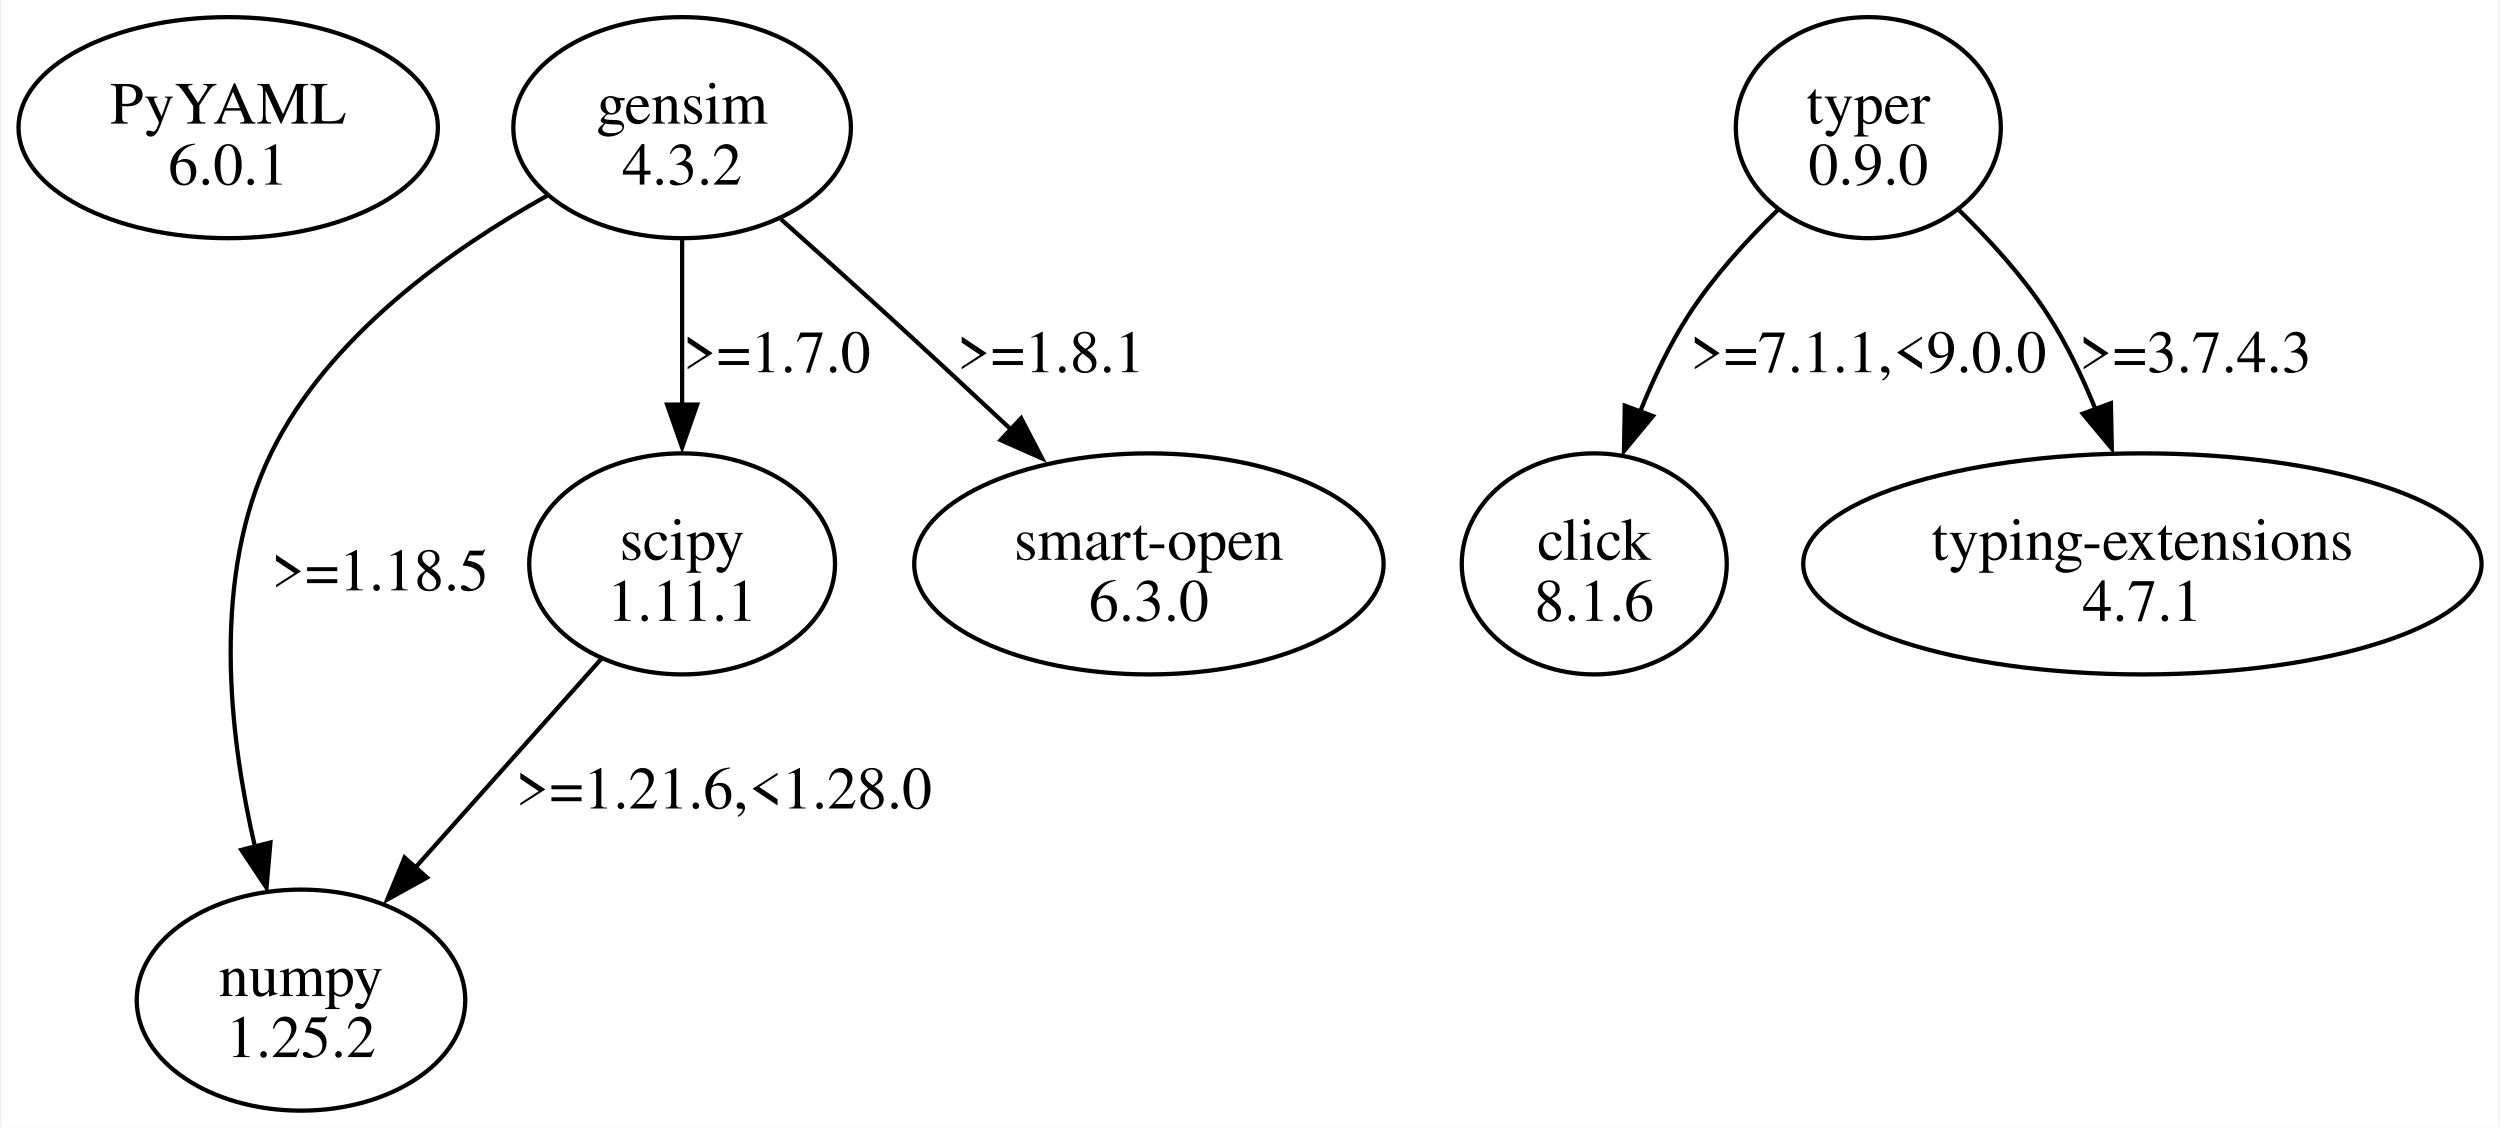
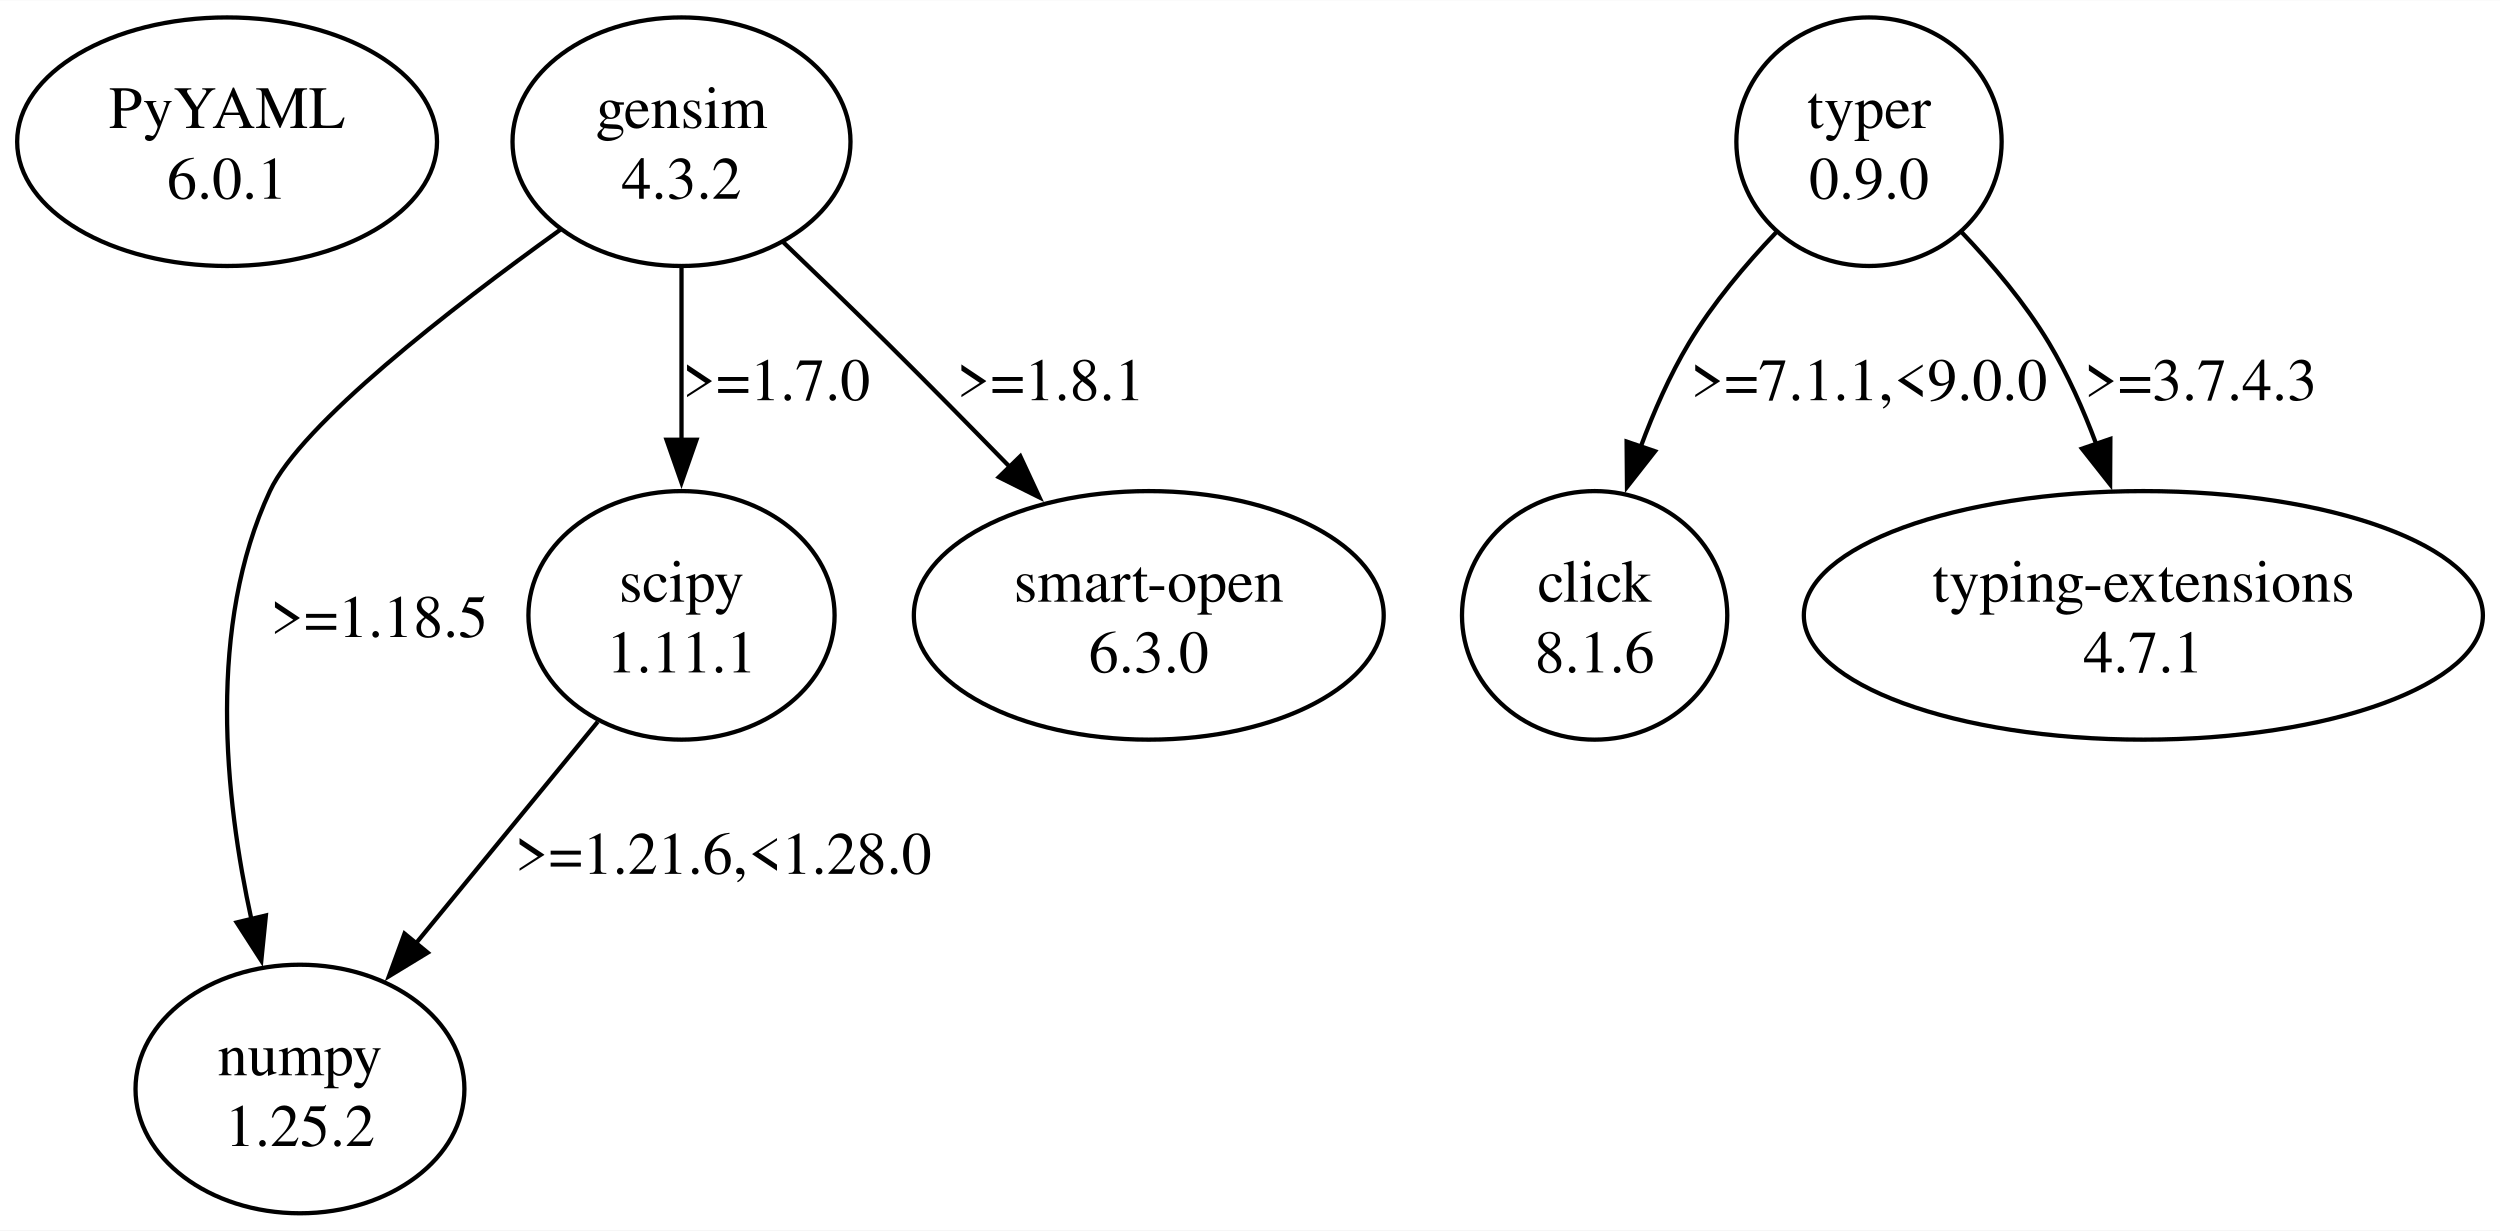
- <svg xmlns="http://www.w3.org/2000/svg" width="583pt" height="263pt" viewBox="0.00 0.00 583.16 263.36">
-   <g id="graph0" class="graph" transform="scale(1 1) rotate(0) translate(4 259.36)">
-     <polygon fill="white" stroke="none" points="-4,4 -4,-259.36 579.16,-259.36 579.16,4 -4,4" />
+ <svg xmlns="http://www.w3.org/2000/svg" width="583pt" height="287pt" viewBox="0.00 0.00 583.16 286.95">
+   <g id="graph0" class="graph" transform="scale(1 1) rotate(0) translate(4 282.95)">
+     <polygon fill="white" stroke="none" points="-4,4 -4,-282.95 579.16,-282.95 579.16,4 -4,4" />
    <g id="node1" class="node">
-       <ellipse fill="none" stroke="black" cx="48.97" cy="-229.55" rx="48.97" ry="25.81" />
-       <text text-anchor="middle" x="48.97" y="-230.5" font-family="Times,serif" font-size="14.00">PyYAML</text>
-       <text text-anchor="middle" x="48.97" y="-216.25" font-family="Times,serif" font-size="14.00">6.0.1</text>
+       <ellipse fill="none" stroke="black" cx="48.97" cy="-249.96" rx="48.97" ry="28.99" />
+       <text text-anchor="middle" x="48.97" y="-253.16" font-family="Times,serif" font-size="14.00">PyYAML</text>
+       <text text-anchor="middle" x="48.97" y="-236.66" font-family="Times,serif" font-size="14.00">6.0.1</text>
    </g>
    <g id="node2" class="node">
-       <ellipse fill="none" stroke="black" cx="154.97" cy="-229.55" rx="39.42" ry="25.81" />
-       <text text-anchor="middle" x="154.97" y="-230.5" font-family="Times,serif" font-size="14.00">gensim</text>
-       <text text-anchor="middle" x="154.97" y="-216.25" font-family="Times,serif" font-size="14.00">4.3.2</text>
+       <ellipse fill="none" stroke="black" cx="154.97" cy="-249.96" rx="39.42" ry="28.99" />
+       <text text-anchor="middle" x="154.97" y="-253.16" font-family="Times,serif" font-size="14.00">gensim</text>
+       <text text-anchor="middle" x="154.97" y="-236.66" font-family="Times,serif" font-size="14.00">4.3.2</text>
    </g>
    <g id="node3" class="node">
-       <ellipse fill="none" stroke="black" cx="65.97" cy="-25.81" rx="38.36" ry="25.81" />
-       <text text-anchor="middle" x="65.97" y="-26.76" font-family="Times,serif" font-size="14.00">numpy</text>
-       <text text-anchor="middle" x="65.97" y="-12.51" font-family="Times,serif" font-size="14.00">1.25.2</text>
+       <ellipse fill="none" stroke="black" cx="65.97" cy="-28.99" rx="38.36" ry="28.99" />
+       <text text-anchor="middle" x="65.97" y="-32.19" font-family="Times,serif" font-size="14.00">numpy</text>
+       <text text-anchor="middle" x="65.97" y="-15.69" font-family="Times,serif" font-size="14.00">1.25.2</text>
    </g>
    <g id="edge1" class="edge">
-       <path fill="none" stroke="black" d="M123.59,-213.74C101.02,-201.2 72.32,-180.87 58.97,-153.49 44.97,-124.78 49.08,-87.94 55.27,-61.4" />
-       <polygon fill="black" stroke="black" points="58.83,-62.62 57.91,-52.07 52.04,-60.89 58.83,-62.62" />
-       <text text-anchor="middle" x="84.47" y="-121.5" font-family="Times,serif" font-size="14.00">&gt;=1.18.5</text>
+       <path fill="none" stroke="black" d="M126.73,-229.45C101.1,-211.05 66.23,-184.04 58.97,-168.47 44.32,-137.08 48.35,-97.22 54.69,-68.34" />
+       <polygon fill="black" stroke="black" points="58.02,-69.47 56.95,-58.93 51.21,-67.84 58.02,-69.47" />
+       <text text-anchor="middle" x="84.47" y="-134.42" font-family="Times,serif" font-size="14.00">&gt;=1.18.5</text>
    </g>
    <g id="node4" class="node">
-       <ellipse fill="none" stroke="black" cx="154.97" cy="-127.68" rx="35.71" ry="25.81" />
-       <text text-anchor="middle" x="154.97" y="-128.63" font-family="Times,serif" font-size="14.00">scipy</text>
-       <text text-anchor="middle" x="154.97" y="-114.38" font-family="Times,serif" font-size="14.00">1.11.1</text>
+       <ellipse fill="none" stroke="black" cx="154.97" cy="-139.47" rx="35.71" ry="28.99" />
+       <text text-anchor="middle" x="154.97" y="-142.67" font-family="Times,serif" font-size="14.00">scipy</text>
+       <text text-anchor="middle" x="154.97" y="-126.17" font-family="Times,serif" font-size="14.00">1.11.1</text>
    </g>
    <g id="edge2" class="edge">
-       <path fill="none" stroke="black" d="M154.97,-203.35C154.97,-191.64 154.97,-177.5 154.97,-164.69" />
-       <polygon fill="black" stroke="black" points="158.47,-164.87 154.97,-154.87 151.47,-164.87 158.47,-164.87" />
-       <text text-anchor="middle" x="177.09" y="-172.44" font-family="Times,serif" font-size="14.00">&gt;=1.7.0</text>
+       <path fill="none" stroke="black" d="M154.97,-220.74C154.97,-208.4 154.97,-193.72 154.97,-180.3" />
+       <polygon fill="black" stroke="black" points="158.47,-180.44 154.97,-170.44 151.47,-180.44 158.47,-180.44" />
+       <text text-anchor="middle" x="177.09" y="-189.67" font-family="Times,serif" font-size="14.00">&gt;=1.7.0</text>
    </g>
    <g id="node5" class="node">
-       <ellipse fill="none" stroke="black" cx="263.97" cy="-127.68" rx="54.8" ry="25.81" />
-       <text text-anchor="middle" x="263.97" y="-128.63" font-family="Times,serif" font-size="14.00">smart-open</text>
-       <text text-anchor="middle" x="263.97" y="-114.38" font-family="Times,serif" font-size="14.00">6.3.0</text>
+       <ellipse fill="none" stroke="black" cx="263.97" cy="-139.47" rx="54.8" ry="28.99" />
+       <text text-anchor="middle" x="263.97" y="-142.67" font-family="Times,serif" font-size="14.00">smart-open</text>
+       <text text-anchor="middle" x="263.97" y="-126.17" font-family="Times,serif" font-size="14.00">6.3.0</text>
    </g>
    <g id="edge3" class="edge">
-       <path fill="none" stroke="black" d="M178.02,-208.19C185.96,-201.12 194.89,-193.12 202.97,-185.74 212.49,-177.04 222.76,-167.5 232.11,-158.75" />
-       <polygon fill="black" stroke="black" points="234.14,-161.7 239.04,-152.3 229.35,-156.59 234.14,-161.7" />
-       <text text-anchor="middle" x="241.09" y="-172.44" font-family="Times,serif" font-size="14.00">&gt;=1.8.1</text>
+       <path fill="none" stroke="black" d="M178.56,-226.66C186.38,-219.18 195.1,-210.76 202.97,-202.97 212.38,-193.64 222.48,-183.4 231.69,-173.95" />
+       <polygon fill="black" stroke="black" points="234,-176.59 238.47,-166.99 228.99,-171.71 234,-176.59" />
+       <text text-anchor="middle" x="241.09" y="-189.67" font-family="Times,serif" font-size="14.00">&gt;=1.8.1</text>
    </g>
    <g id="edge4" class="edge">
-       <path fill="none" stroke="black" d="M136.09,-105.5C123.32,-91.16 106.27,-72.03 92.18,-56.22" />
-       <polygon fill="black" stroke="black" points="95.39,-54.44 86.12,-49.3 90.16,-59.1 95.39,-54.44" />
-       <text text-anchor="middle" x="164.72" y="-70.57" font-family="Times,serif" font-size="14.00">&gt;=1.21.6,&lt;1.28.0</text>
+       <path fill="none" stroke="black" d="M135.44,-114.67C123,-99.51 106.72,-79.67 93.05,-63" />
+       <polygon fill="black" stroke="black" points="95.77,-60.8 86.72,-55.29 90.36,-65.24 95.77,-60.8" />
+       <text text-anchor="middle" x="164.72" y="-79.18" font-family="Times,serif" font-size="14.00">&gt;=1.21.6,&lt;1.28.0</text>
    </g>
    <g id="node6" class="node">
-       <ellipse fill="none" stroke="black" cx="431.97" cy="-229.55" rx="30.94" ry="25.81" />
-       <text text-anchor="middle" x="431.97" y="-230.5" font-family="Times,serif" font-size="14.00">typer</text>
-       <text text-anchor="middle" x="431.97" y="-216.25" font-family="Times,serif" font-size="14.00">0.9.0</text>
+       <ellipse fill="none" stroke="black" cx="431.97" cy="-249.96" rx="30.94" ry="28.99" />
+       <text text-anchor="middle" x="431.97" y="-253.16" font-family="Times,serif" font-size="14.00">typer</text>
+       <text text-anchor="middle" x="431.97" y="-236.66" font-family="Times,serif" font-size="14.00">0.9.0</text>
    </g>
    <g id="node7" class="node">
-       <ellipse fill="none" stroke="black" cx="367.97" cy="-127.68" rx="30.94" ry="25.81" />
-       <text text-anchor="middle" x="367.97" y="-128.63" font-family="Times,serif" font-size="14.00">click</text>
-       <text text-anchor="middle" x="367.97" y="-114.38" font-family="Times,serif" font-size="14.00">8.1.6</text>
+       <ellipse fill="none" stroke="black" cx="367.97" cy="-139.47" rx="30.94" ry="28.99" />
+       <text text-anchor="middle" x="367.97" y="-142.67" font-family="Times,serif" font-size="14.00">click</text>
+       <text text-anchor="middle" x="367.97" y="-126.17" font-family="Times,serif" font-size="14.00">8.1.6</text>
    </g>
    <g id="edge5" class="edge">
-       <path fill="none" stroke="black" d="M410.9,-210.4C403.55,-203.28 395.72,-194.67 389.97,-185.74 385.54,-178.86 381.79,-170.96 378.7,-163.27" />
-       <polygon fill="black" stroke="black" points="381.67,-162.2 374.91,-154.04 375.1,-164.63 381.67,-162.2" />
-       <text text-anchor="middle" x="431.97" y="-172.44" font-family="Times,serif" font-size="14.00">&gt;=7.1.1,&lt;9.0.0</text>
+       <path fill="none" stroke="black" d="M410.37,-228.87C403.14,-221.29 395.52,-212.24 389.97,-202.97 385.49,-195.49 381.74,-186.96 378.67,-178.66" />
+       <polygon fill="black" stroke="black" points="382.06,-177.75 375.52,-169.42 375.43,-180.01 382.06,-177.75" />
+       <text text-anchor="middle" x="431.97" y="-189.67" font-family="Times,serif" font-size="14.00">&gt;=7.1.1,&lt;9.0.0</text>
    </g>
    <g id="node8" class="node">
-       <ellipse fill="none" stroke="black" cx="495.97" cy="-127.68" rx="79.2" ry="25.81" />
-       <text text-anchor="middle" x="495.97" y="-128.63" font-family="Times,serif" font-size="14.00">typing-extensions</text>
-       <text text-anchor="middle" x="495.97" y="-114.38" font-family="Times,serif" font-size="14.00">4.7.1</text>
+       <ellipse fill="none" stroke="black" cx="495.97" cy="-139.47" rx="79.2" ry="28.99" />
+       <text text-anchor="middle" x="495.97" y="-142.67" font-family="Times,serif" font-size="14.00">typing-extensions</text>
+       <text text-anchor="middle" x="495.97" y="-126.17" font-family="Times,serif" font-size="14.00">4.7.1</text>
    </g>
    <g id="edge6" class="edge">
-       <path fill="none" stroke="black" d="M453.04,-210.4C460.38,-203.28 468.22,-194.67 473.97,-185.74 478.31,-178.99 482.01,-171.24 485.06,-163.69" />
-       <polygon fill="black" stroke="black" points="488.61,-165.2 488.83,-154.6 482.05,-162.75 488.61,-165.2" />
-       <text text-anchor="middle" x="508.34" y="-172.44" font-family="Times,serif" font-size="14.00">&gt;=3.7.4.3</text>
+       <path fill="none" stroke="black" d="M453.56,-228.87C460.79,-221.29 468.41,-212.24 473.97,-202.97 478.31,-195.71 481.98,-187.46 484.99,-179.39" />
+       <polygon fill="black" stroke="black" points="488.27,-180.63 488.21,-170.04 481.65,-178.35 488.27,-180.63" />
+       <text text-anchor="middle" x="509.34" y="-189.67" font-family="Times,serif" font-size="14.00">&gt;=3.7.4.3</text>
    </g>
  </g>
</svg>
